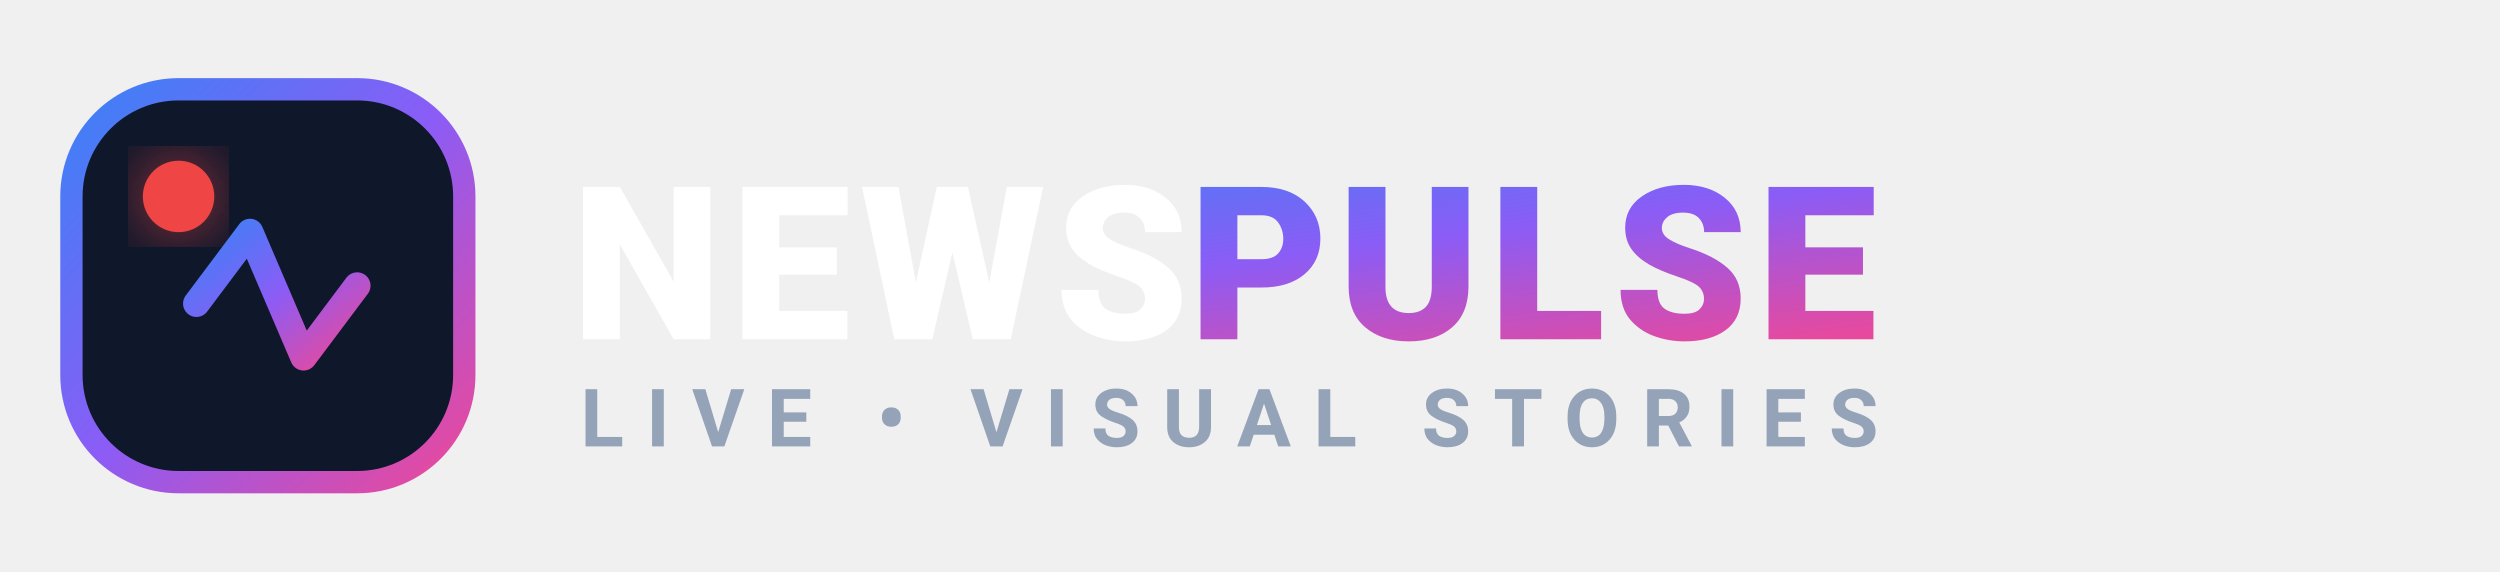
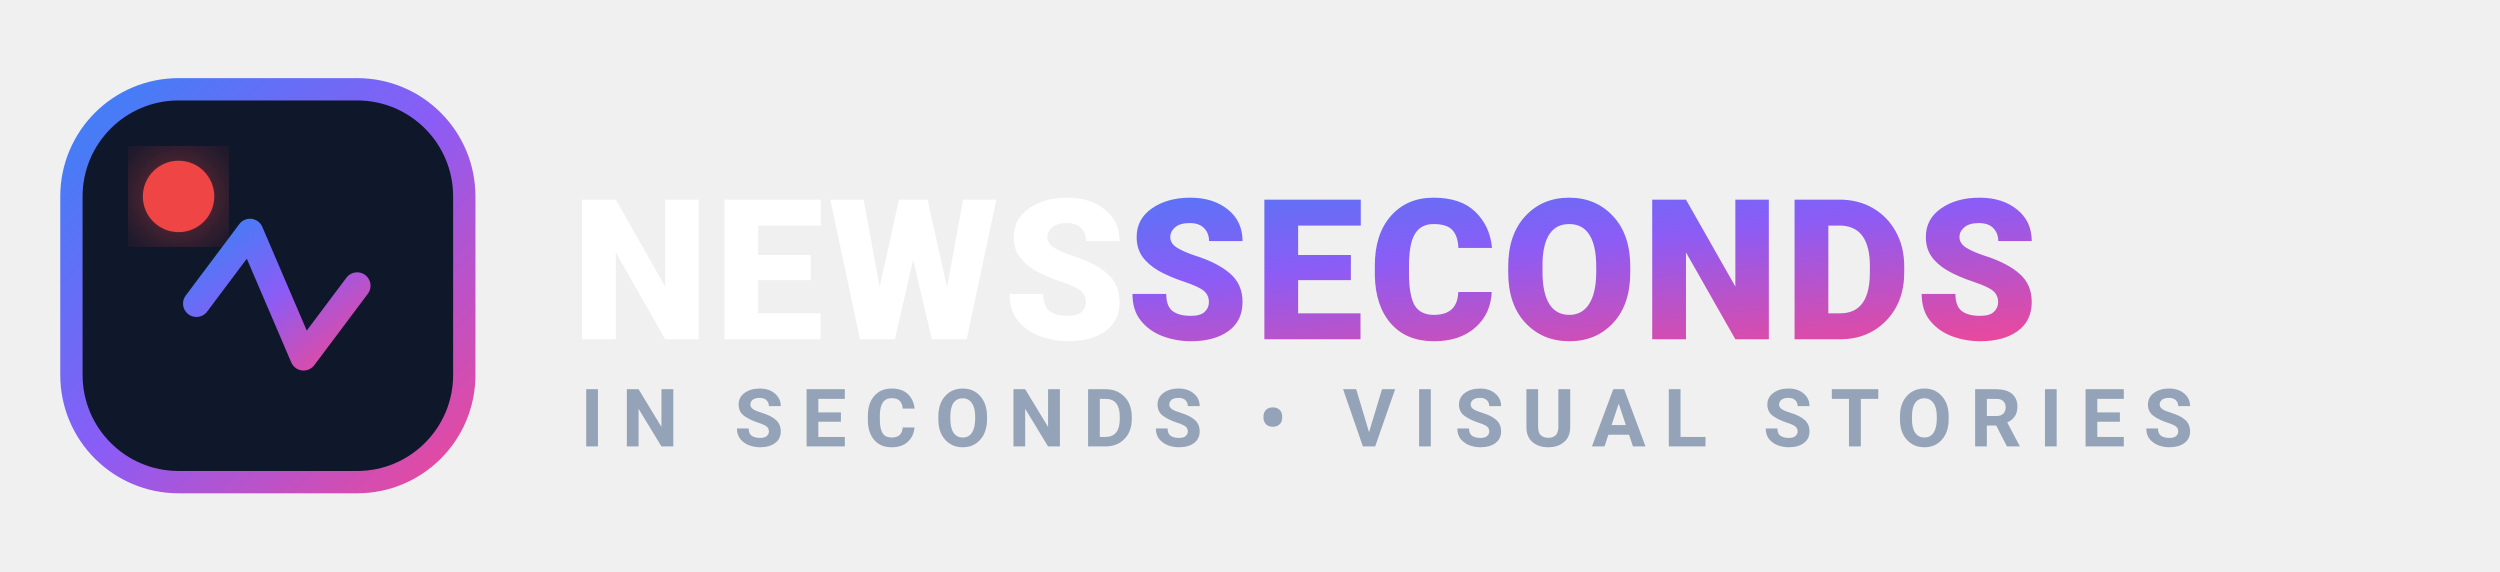
<svg xmlns="http://www.w3.org/2000/svg" viewBox="0 0 280 64" fill="none">
  <defs>
    <linearGradient id="brandGrad" x1="0%" y1="0%" x2="100%" y2="100%">
      <stop offset="0%" stop-color="#3b82f6" />
      <stop offset="50%" stop-color="#8b5cf6" />
      <stop offset="100%" stop-color="#ec4899" />
    </linearGradient>
    <filter id="glow" x="-20%" y="-20%" width="140%" height="140%">
      <feGaussianBlur stdDeviation="4" result="blur" />
      <feMerge>
        <feMergeNode in="blur" />
        <feMergeNode in="SourceGraphic" />
      </feMerge>
    </filter>
  </defs>
  <rect x="8" y="10" width="44" height="44" rx="12" fill="#0f172a" stroke="url(#brandGrad)" stroke-width="2.5" />
  <circle cx="20" cy="22" r="4" fill="#ef4444" filter="url(#glow)">
    <animate attributeName="opacity" values="1;0.3;1" dur="2s" repeatCount="indefinite" />
  </circle>
  <path d="M22 34 L28 26 L34 40 L40 32" stroke="url(#brandGrad)" stroke-width="3" stroke-linecap="round" stroke-linejoin="round" />
-   <text x="64" y="38" font-family="-apple-system, BlinkMacSystemFont, 'Segoe UI', Roboto, sans-serif" font-weight="900" font-size="24" fill="#ffffff" letter-spacing="1">NEWS<tspan fill="url(#brandGrad)">PULSE</tspan>
+   <text x="64" y="38" font-family="-apple-system, BlinkMacSystemFont, 'Segoe UI', Roboto, sans-serif" font-weight="900" font-size="22" fill="#ffffff" letter-spacing="0.5">NEWS<tspan fill="url(#brandGrad)">SECONDS</tspan>
  </text>
-   <text x="65" y="50" font-family="-apple-system, BlinkMacSystemFont, 'Segoe UI', Roboto, sans-serif" font-weight="600" font-size="9" fill="#94a3b8" letter-spacing="2.5">LIVE • VISUAL STORIES</text>
+   <text x="65" y="50" font-family="-apple-system, BlinkMacSystemFont, 'Segoe UI', Roboto, sans-serif" font-weight="600" font-size="9" fill="#94a3b8" letter-spacing="2">IN SECONDS • VISUAL STORIES</text>
</svg>
